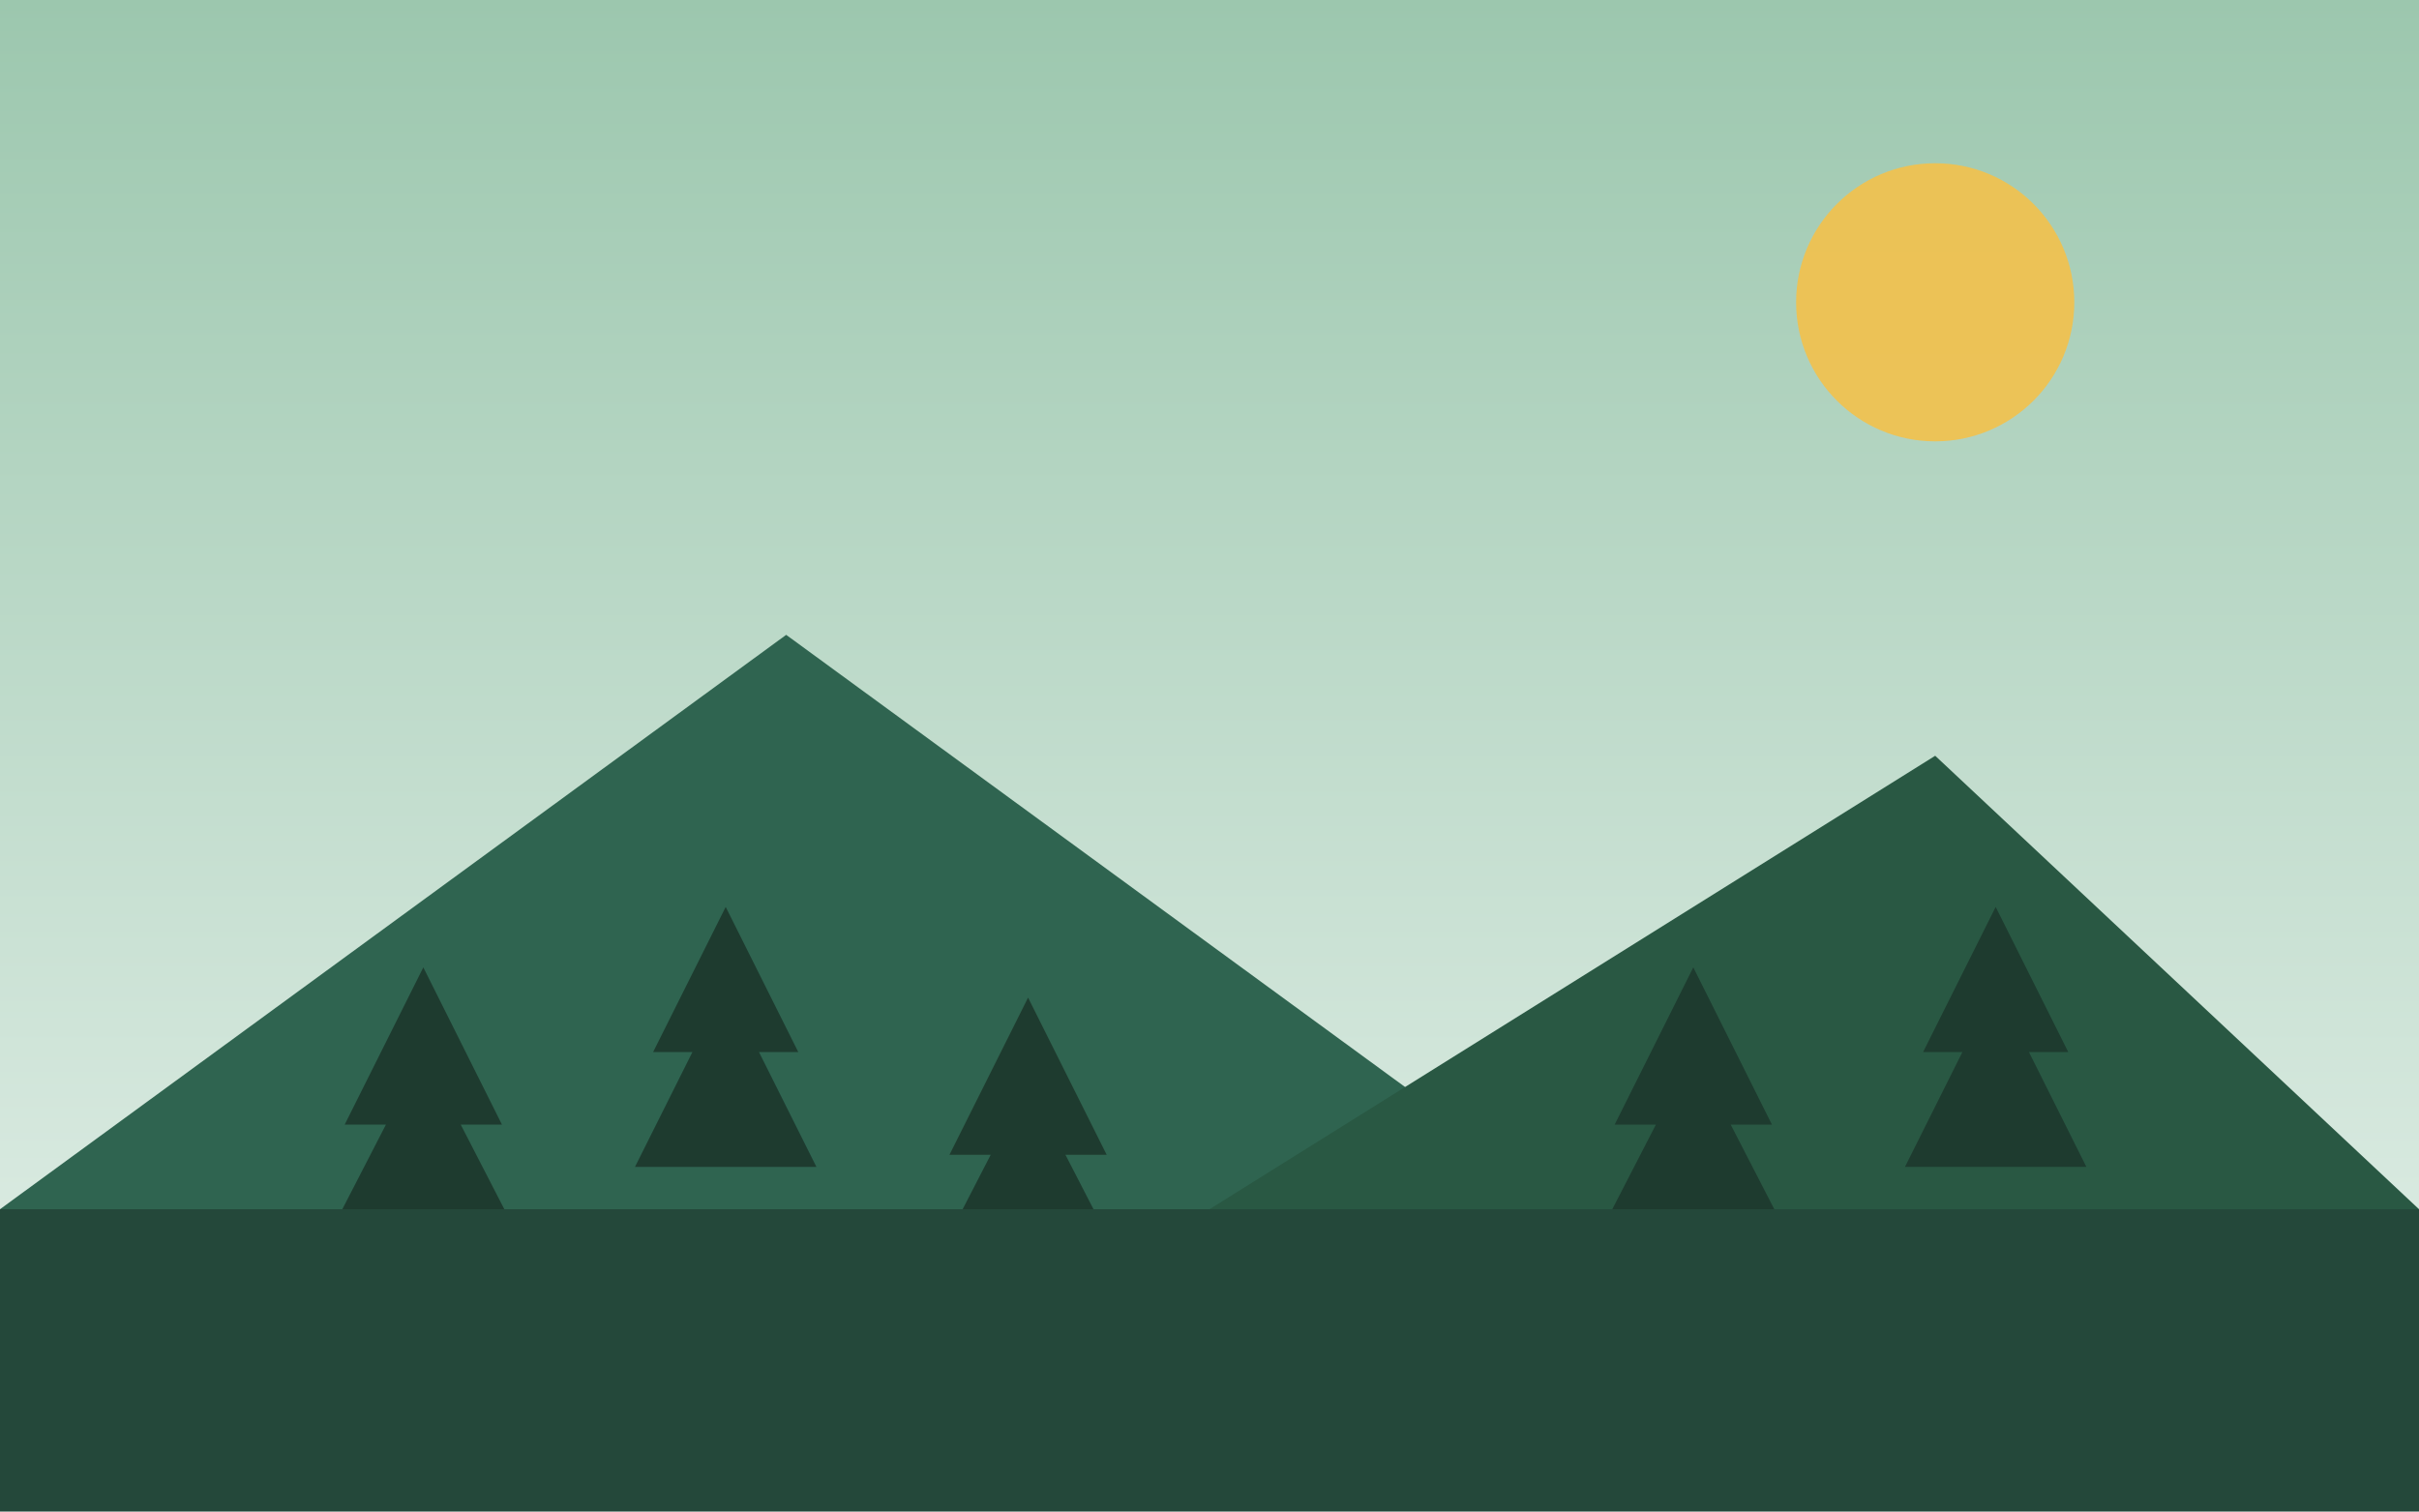
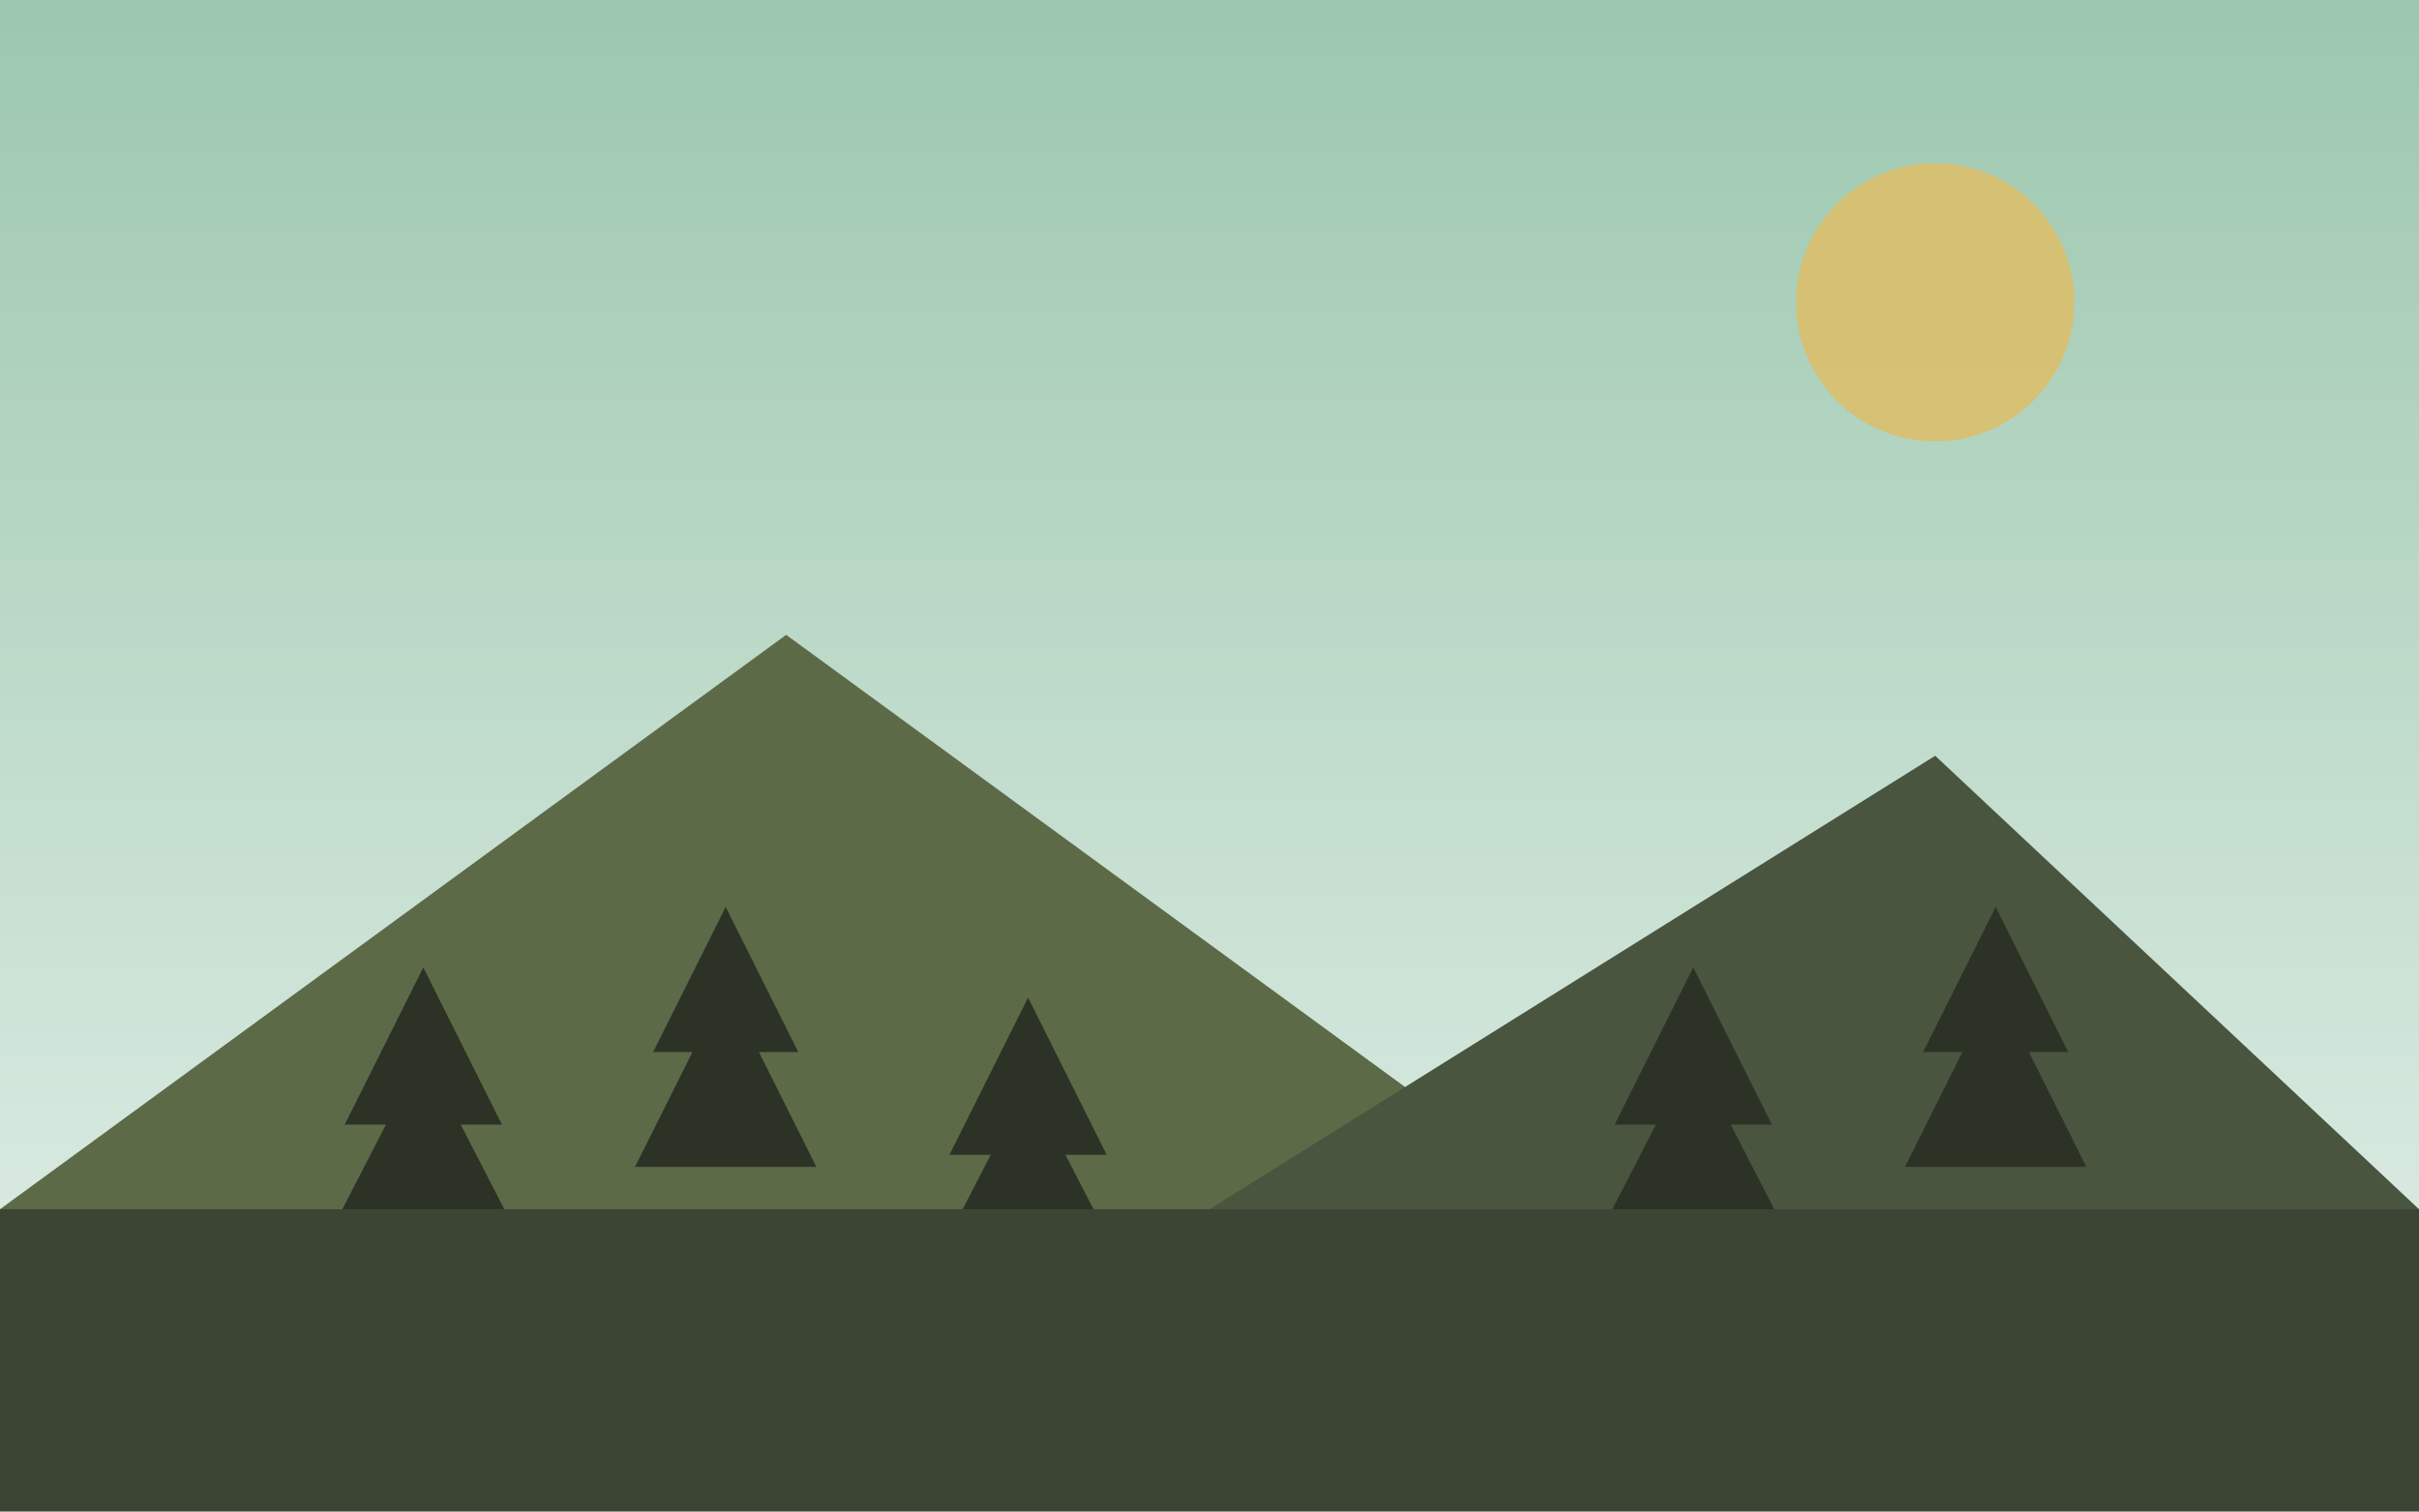
<svg xmlns="http://www.w3.org/2000/svg" viewBox="0 0 800 500" preserveAspectRatio="xMidYMid slice">
  <defs>
    <linearGradient id="s" x1="0" y1="0" x2="0" y2="1">
      <stop offset="0" stop-color="#9cc7ae" />
      <stop offset="1" stop-color="#e7f2ec" />
    </linearGradient>
  </defs>
  <rect width="800" height="500" fill="url(#s)" />
-   <circle cx="640" cy="100" r="46" fill="#f3c14b" opacity="0.9" />
-   <path d="M0 400 L260 210 L520 400 Z" fill="#2f6450" />
-   <path d="M400 400 L640 250 L800 400 Z" fill="#295843" />
-   <g fill="#1e3b2f">
+   <circle cx="640" cy="100" r="46" fill="#dabf6b" opacity="0.9" />
+   <path d="M0 400 L260 210 L520 400 Z" fill="#5d6a48" />
+   <path d="M400 400 L640 250 L800 400 Z" fill="#4a5540" />
+   <g fill="#2c3326">
    <path d="M140 320 l26 52 h-52 z M140 348 l34 66 h-68 z" />
    <path d="M240 300 l24 48 h-48 z M240 326 l30 60 h-60 z" />
    <path d="M340 330 l26 52 h-52 z M340 358 l34 66 h-68 z" />
    <path d="M560 320 l26 52 h-52 z M560 348 l34 66 h-68 z" />
    <path d="M660 300 l24 48 h-48 z M660 326 l30 60 h-60 z" />
  </g>
-   <rect y="400" width="800" height="100" fill="#24483a" />
+   <rect y="400" width="800" height="100" fill="#3c4534" />
</svg>
